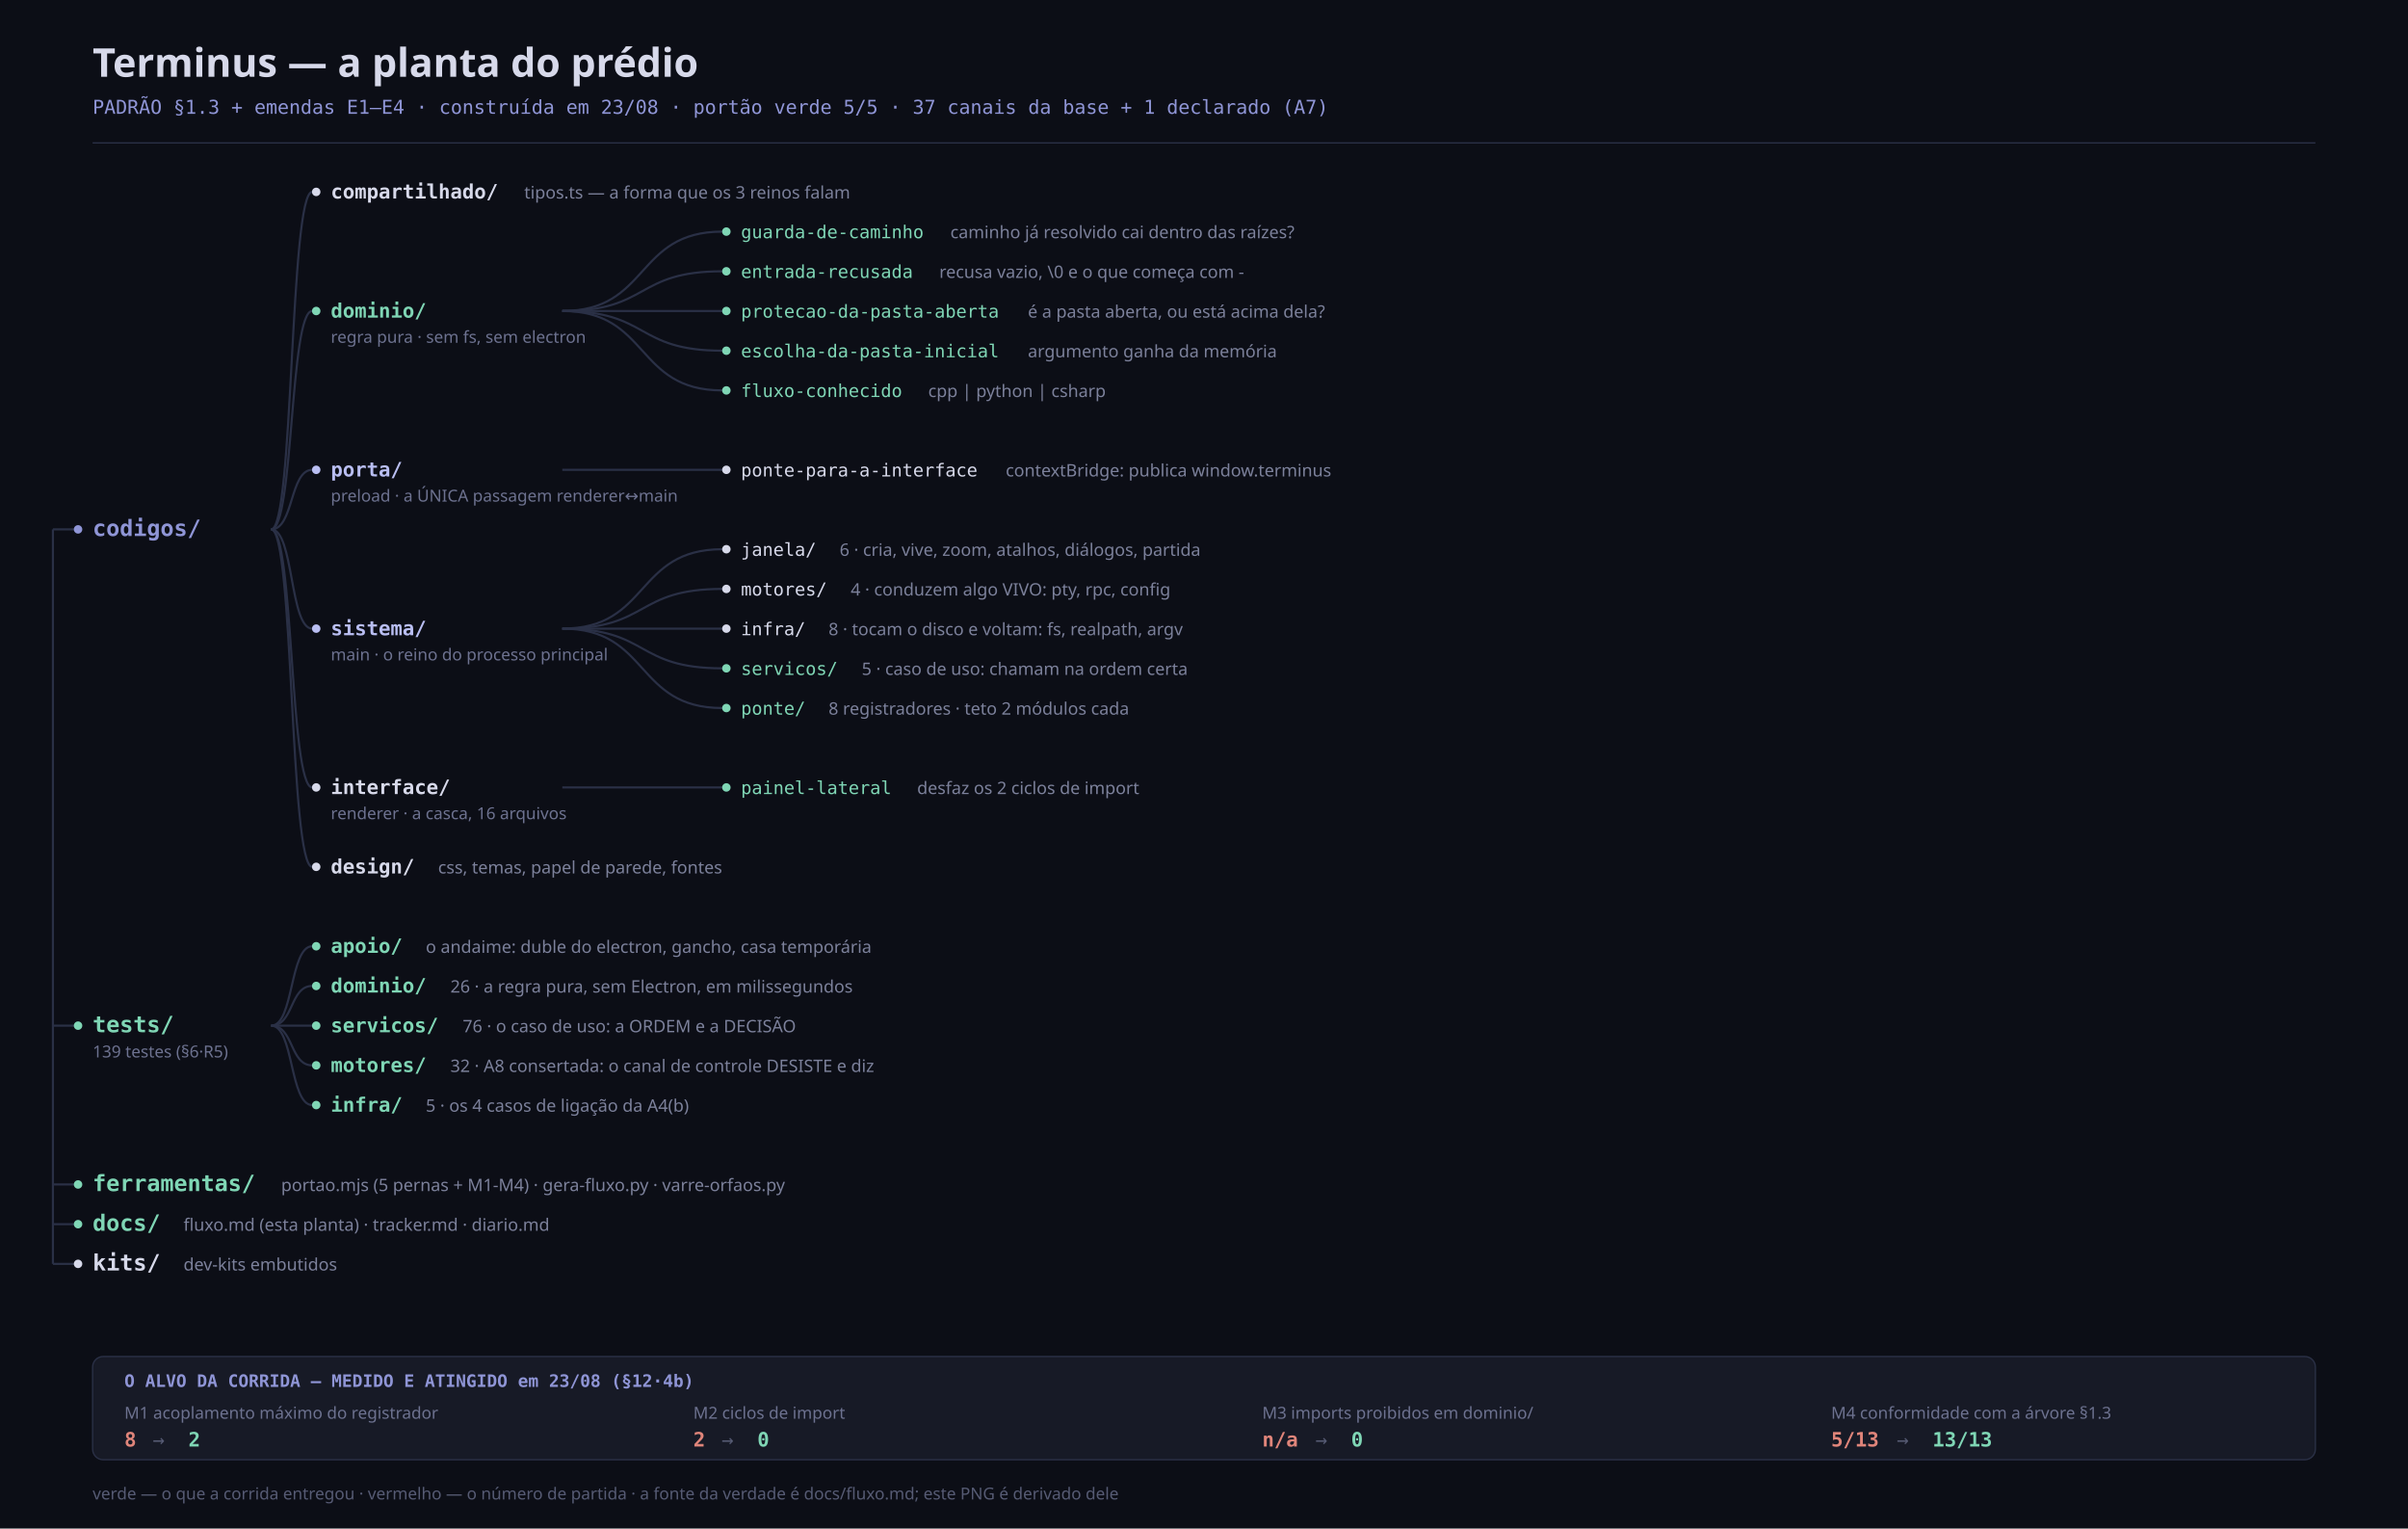
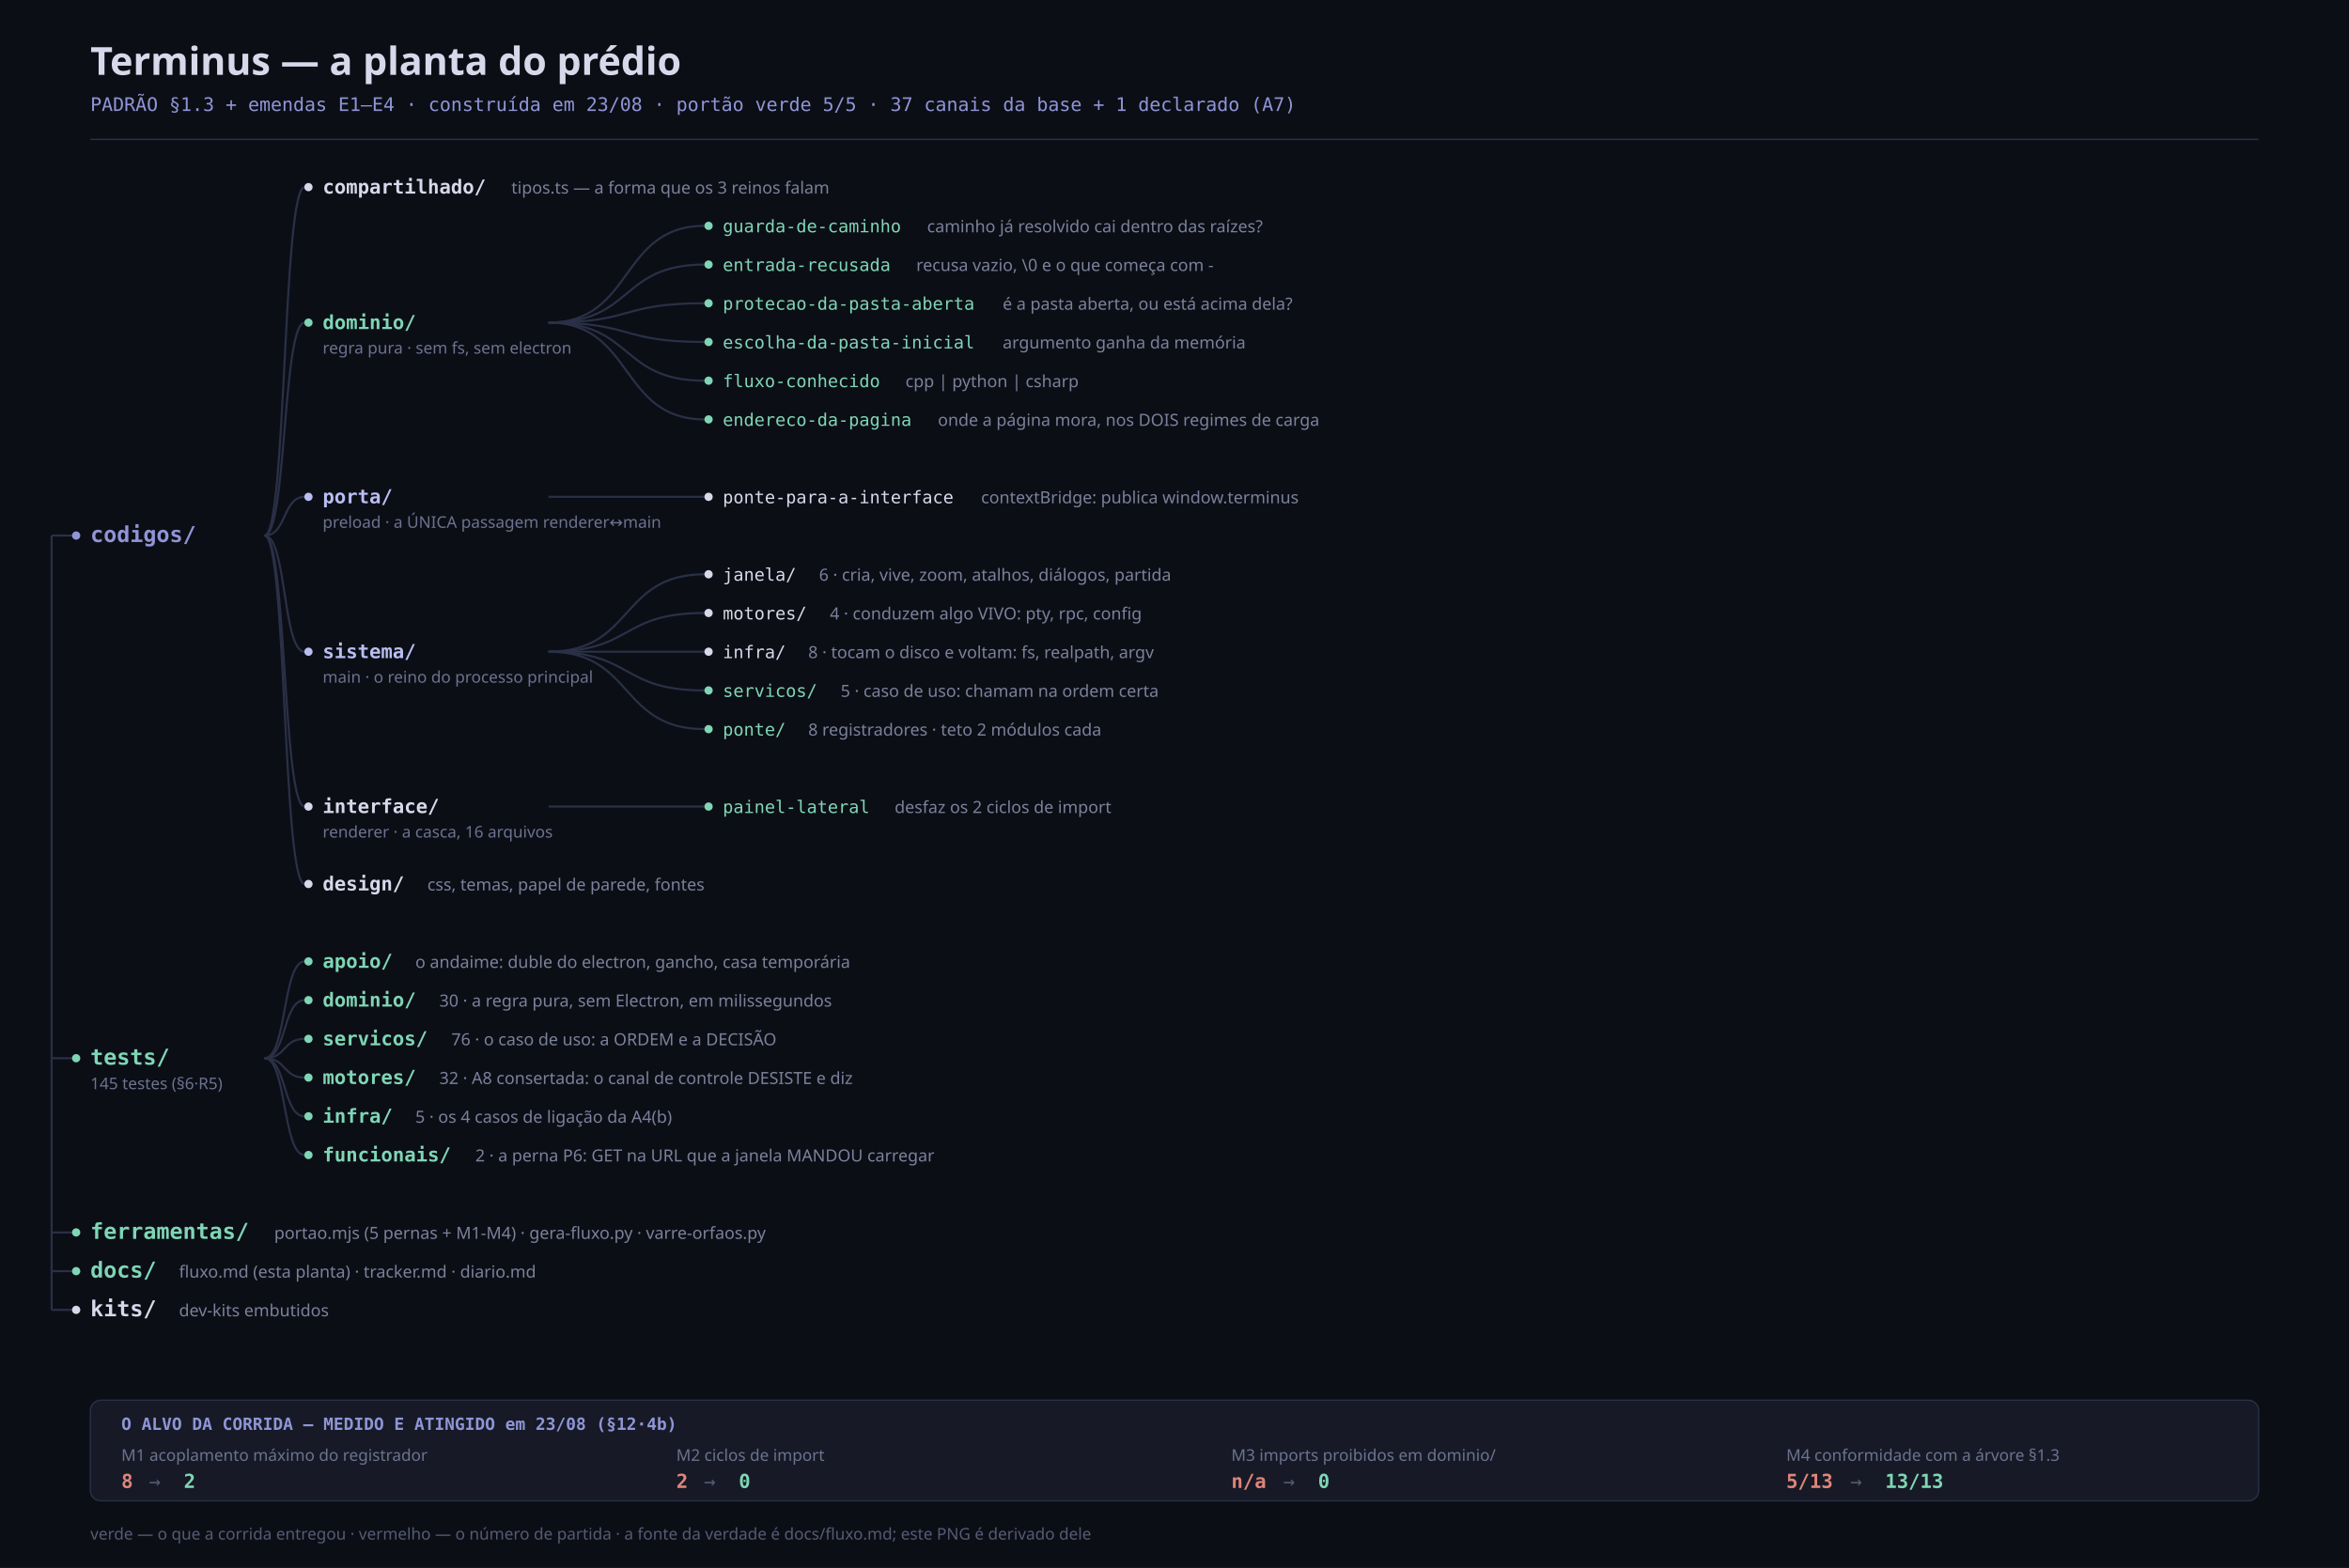
- <svg xmlns="http://www.w3.org/2000/svg" viewBox="0 0 1820 1155" width="1820" height="1155" role="img" aria-label="Planta-alvo do Terminus: dominio puro, reino da porta e as cinco camadas de sistema, com o alvo da corrida em numeros">
-   <rect width="1820" height="1155" fill="#0c0e16" />
+ <svg xmlns="http://www.w3.org/2000/svg" viewBox="0 0 1820 1215" width="1820" height="1215" role="img" aria-label="Planta-alvo do Terminus: dominio puro, reino da porta e as cinco camadas de sistema, com o alvo da corrida em numeros">
+   <rect width="1820" height="1215" fill="#0c0e16" />
  <text x="70" y="58" font-family="Cantarell, Noto Sans, sans-serif" font-size="30" font-weight="700" fill="#d7d9ea">Terminus — a planta do prédio</text>
  <text x="70" y="86" font-family="JetBrainsMono Nerd Font, JetBrains Mono, monospace" font-size="14.5" fill="#8f95d6">PADRÃO §1.3 + emendas E1–E4 · construída em 23/08 · portão verde 5/5 · 37 canais da base + 1 declarado (A7)</text>
  <line x1="70" y1="108" x2="1750" y2="108" stroke="#2a3046" stroke-width="1" />
-   <path d="M 425.0 235.0 C 491.55 235.0, 479.45 175, 546 175" fill="none" stroke="#2a3046" stroke-width="1.6" />
-   <path d="M 425.0 235.0 C 491.55 235.0, 479.45 205, 546 205" fill="none" stroke="#2a3046" stroke-width="1.6" />
-   <path d="M 425.0 235.0 C 491.55 235.0, 479.45 235, 546 235" fill="none" stroke="#2a3046" stroke-width="1.6" />
-   <path d="M 425.0 235.0 C 491.55 235.0, 479.45 265, 546 265" fill="none" stroke="#2a3046" stroke-width="1.6" />
-   <path d="M 425.0 235.0 C 491.55 235.0, 479.45 295, 546 295" fill="none" stroke="#2a3046" stroke-width="1.6" />
-   <path d="M 425.0 355.0 C 491.55 355.0, 479.45 355, 546 355" fill="none" stroke="#2a3046" stroke-width="1.6" />
-   <path d="M 425.0 475.0 C 491.55 475.0, 479.45 415, 546 415" fill="none" stroke="#2a3046" stroke-width="1.6" />
-   <path d="M 425.0 475.0 C 491.55 475.0, 479.45 445, 546 445" fill="none" stroke="#2a3046" stroke-width="1.6" />
-   <path d="M 425.0 475.0 C 491.55 475.0, 479.45 475, 546 475" fill="none" stroke="#2a3046" stroke-width="1.6" />
-   <path d="M 425.0 475.0 C 491.55 475.0, 479.45 505, 546 505" fill="none" stroke="#2a3046" stroke-width="1.6" />
-   <path d="M 425.0 475.0 C 491.55 475.0, 479.45 535, 546 535" fill="none" stroke="#2a3046" stroke-width="1.6" />
-   <path d="M 425.0 595.0 C 491.55 595.0, 479.45 595, 546 595" fill="none" stroke="#2a3046" stroke-width="1.6" />
-   <path d="M 205.0 400.0 C 222.05 400.0, 218.95 145, 236 145" fill="none" stroke="#2a3046" stroke-width="1.6" />
-   <path d="M 205.0 400.0 C 222.05 400.0, 218.95 235.0, 236 235.0" fill="none" stroke="#2a3046" stroke-width="1.6" />
-   <path d="M 205.0 400.0 C 222.05 400.0, 218.95 355.0, 236 355.0" fill="none" stroke="#2a3046" stroke-width="1.6" />
-   <path d="M 205.0 400.0 C 222.05 400.0, 218.95 475.0, 236 475.0" fill="none" stroke="#2a3046" stroke-width="1.6" />
-   <path d="M 205.0 400.0 C 222.05 400.0, 218.95 595.0, 236 595.0" fill="none" stroke="#2a3046" stroke-width="1.6" />
-   <path d="M 205.0 400.0 C 222.05 400.0, 218.95 655, 236 655" fill="none" stroke="#2a3046" stroke-width="1.6" />
-   <path d="M 205.0 775.0 C 222.05 775.0, 218.95 715, 236 715" fill="none" stroke="#2a3046" stroke-width="1.6" />
-   <path d="M 205.0 775.0 C 222.05 775.0, 218.95 745, 236 745" fill="none" stroke="#2a3046" stroke-width="1.6" />
-   <path d="M 205.0 775.0 C 222.05 775.0, 218.95 775, 236 775" fill="none" stroke="#2a3046" stroke-width="1.6" />
-   <path d="M 205.0 775.0 C 222.05 775.0, 218.95 805, 236 805" fill="none" stroke="#2a3046" stroke-width="1.6" />
-   <path d="M 205.0 775.0 C 222.05 775.0, 218.95 835, 236 835" fill="none" stroke="#2a3046" stroke-width="1.6" />
-   <path d="M 40 400.0 L 40 955" stroke="#2a3046" stroke-width="1.6" fill="none" />
-   <path d="M 40 400.0 C 49.9 400.0, 48.1 400.0, 58 400.0" fill="none" stroke="#2a3046" stroke-width="1.6" />
-   <path d="M 40 775.0 C 49.9 775.0, 48.1 775.0, 58 775.0" fill="none" stroke="#2a3046" stroke-width="1.6" />
-   <path d="M 40 895 C 49.9 895, 48.1 895, 58 895" fill="none" stroke="#2a3046" stroke-width="1.6" />
-   <path d="M 40 925 C 49.9 925, 48.1 925, 58 925" fill="none" stroke="#2a3046" stroke-width="1.6" />
+   <path d="M 425.0 250.0 C 491.55 250.0, 479.45 175, 546 175" fill="none" stroke="#2a3046" stroke-width="1.6" />
+   <path d="M 425.0 250.0 C 491.55 250.0, 479.45 205, 546 205" fill="none" stroke="#2a3046" stroke-width="1.6" />
+   <path d="M 425.0 250.0 C 491.55 250.0, 479.45 235, 546 235" fill="none" stroke="#2a3046" stroke-width="1.6" />
+   <path d="M 425.0 250.0 C 491.55 250.0, 479.45 265, 546 265" fill="none" stroke="#2a3046" stroke-width="1.6" />
+   <path d="M 425.0 250.0 C 491.55 250.0, 479.45 295, 546 295" fill="none" stroke="#2a3046" stroke-width="1.6" />
+   <path d="M 425.0 250.0 C 491.55 250.0, 479.45 325, 546 325" fill="none" stroke="#2a3046" stroke-width="1.6" />
+   <path d="M 425.0 385.0 C 491.55 385.0, 479.45 385, 546 385" fill="none" stroke="#2a3046" stroke-width="1.6" />
+   <path d="M 425.0 505.0 C 491.55 505.0, 479.45 445, 546 445" fill="none" stroke="#2a3046" stroke-width="1.6" />
+   <path d="M 425.0 505.0 C 491.55 505.0, 479.45 475, 546 475" fill="none" stroke="#2a3046" stroke-width="1.6" />
+   <path d="M 425.0 505.0 C 491.55 505.0, 479.45 505, 546 505" fill="none" stroke="#2a3046" stroke-width="1.6" />
+   <path d="M 425.0 505.0 C 491.55 505.0, 479.45 535, 546 535" fill="none" stroke="#2a3046" stroke-width="1.6" />
+   <path d="M 425.0 505.0 C 491.55 505.0, 479.45 565, 546 565" fill="none" stroke="#2a3046" stroke-width="1.6" />
+   <path d="M 425.0 625.0 C 491.55 625.0, 479.45 625, 546 625" fill="none" stroke="#2a3046" stroke-width="1.6" />
+   <path d="M 205.0 415.0 C 222.05 415.0, 218.95 145, 236 145" fill="none" stroke="#2a3046" stroke-width="1.6" />
+   <path d="M 205.0 415.0 C 222.05 415.0, 218.95 250.0, 236 250.0" fill="none" stroke="#2a3046" stroke-width="1.6" />
+   <path d="M 205.0 415.0 C 222.05 415.0, 218.95 385.0, 236 385.0" fill="none" stroke="#2a3046" stroke-width="1.6" />
+   <path d="M 205.0 415.0 C 222.05 415.0, 218.95 505.0, 236 505.0" fill="none" stroke="#2a3046" stroke-width="1.6" />
+   <path d="M 205.0 415.0 C 222.05 415.0, 218.95 625.0, 236 625.0" fill="none" stroke="#2a3046" stroke-width="1.6" />
+   <path d="M 205.0 415.0 C 222.05 415.0, 218.95 685, 236 685" fill="none" stroke="#2a3046" stroke-width="1.6" />
+   <path d="M 205.0 820.0 C 222.05 820.0, 218.95 745, 236 745" fill="none" stroke="#2a3046" stroke-width="1.6" />
+   <path d="M 205.0 820.0 C 222.05 820.0, 218.95 775, 236 775" fill="none" stroke="#2a3046" stroke-width="1.6" />
+   <path d="M 205.0 820.0 C 222.05 820.0, 218.95 805, 236 805" fill="none" stroke="#2a3046" stroke-width="1.6" />
+   <path d="M 205.0 820.0 C 222.05 820.0, 218.95 835, 236 835" fill="none" stroke="#2a3046" stroke-width="1.6" />
+   <path d="M 205.0 820.0 C 222.05 820.0, 218.95 865, 236 865" fill="none" stroke="#2a3046" stroke-width="1.6" />
+   <path d="M 205.0 820.0 C 222.05 820.0, 218.95 895, 236 895" fill="none" stroke="#2a3046" stroke-width="1.6" />
+   <path d="M 40 415.0 L 40 1015" stroke="#2a3046" stroke-width="1.6" fill="none" />
+   <path d="M 40 415.0 C 49.9 415.0, 48.1 415.0, 58 415.0" fill="none" stroke="#2a3046" stroke-width="1.6" />
+   <path d="M 40 820.0 C 49.9 820.0, 48.1 820.0, 58 820.0" fill="none" stroke="#2a3046" stroke-width="1.6" />
  <path d="M 40 955 C 49.9 955, 48.1 955, 58 955" fill="none" stroke="#2a3046" stroke-width="1.6" />
+   <path d="M 40 985 C 49.9 985, 48.1 985, 58 985" fill="none" stroke="#2a3046" stroke-width="1.6" />
+   <path d="M 40 1015 C 49.9 1015, 48.1 1015, 58 1015" fill="none" stroke="#2a3046" stroke-width="1.6" />
  <circle cx="239" cy="145" r="3.2" fill="#d7d9ea" />
  <text x="250" y="150" font-family="JetBrainsMono Nerd Font, JetBrains Mono, monospace" font-size="15" font-weight="600" fill="#d7d9ea">compartilhado/</text>
  <text x="396.2" y="150" font-family="Cantarell, Noto Sans, sans-serif" font-size="13" fill="#7c819b">tipos.ts — a forma que os 3 reinos falam</text>
  <circle cx="549" cy="175" r="3.2" fill="#7fd6b5" />
  <text x="560" y="180" font-family="JetBrainsMono Nerd Font, JetBrains Mono, monospace" font-size="13.5" font-weight="400" fill="#7fd6b5">guarda-de-caminho</text>
  <text x="718.29" y="180" font-family="Cantarell, Noto Sans, sans-serif" font-size="13" fill="#7c819b">caminho já resolvido cai dentro das raízes?</text>
  <circle cx="549" cy="205" r="3.2" fill="#7fd6b5" />
  <text x="560" y="210" font-family="JetBrainsMono Nerd Font, JetBrains Mono, monospace" font-size="13.5" font-weight="400" fill="#7fd6b5">entrada-recusada</text>
  <text x="709.92" y="210" font-family="Cantarell, Noto Sans, sans-serif" font-size="13" fill="#7c819b">recusa vazio, \0 e o que começa com ‑</text>
  <circle cx="549" cy="235" r="3.2" fill="#7fd6b5" />
  <text x="560" y="240" font-family="JetBrainsMono Nerd Font, JetBrains Mono, monospace" font-size="13.5" font-weight="400" fill="#7fd6b5">protecao-da-pasta-aberta</text>
  <text x="776.88" y="240" font-family="Cantarell, Noto Sans, sans-serif" font-size="13" fill="#7c819b">é a pasta aberta, ou está acima dela?</text>
  <circle cx="549" cy="265" r="3.2" fill="#7fd6b5" />
  <text x="560" y="270" font-family="JetBrainsMono Nerd Font, JetBrains Mono, monospace" font-size="13.5" font-weight="400" fill="#7fd6b5">escolha-da-pasta-inicial</text>
  <text x="776.88" y="270" font-family="Cantarell, Noto Sans, sans-serif" font-size="13" fill="#7c819b">argumento ganha da memória</text>
  <circle cx="549" cy="295" r="3.2" fill="#7fd6b5" />
  <text x="560" y="300" font-family="JetBrainsMono Nerd Font, JetBrains Mono, monospace" font-size="13.5" font-weight="400" fill="#7fd6b5">fluxo-conhecido</text>
  <text x="701.55" y="300" font-family="Cantarell, Noto Sans, sans-serif" font-size="13" fill="#7c819b">cpp | python | csharp</text>
-   <circle cx="239" cy="235.0" r="3.2" fill="#7fd6b5" />
-   <text x="250" y="240.0" font-family="JetBrainsMono Nerd Font, JetBrains Mono, monospace" font-size="15" font-weight="600" fill="#7fd6b5">dominio/</text>
-   <text x="250" y="259.0" font-family="Cantarell, Noto Sans, sans-serif" font-size="12.5" fill="#6d7290">regra pura · sem fs, sem electron</text>
-   <circle cx="549" cy="355" r="3.2" fill="#d7d9ea" />
-   <text x="560" y="360" font-family="JetBrainsMono Nerd Font, JetBrains Mono, monospace" font-size="13.5" font-weight="400" fill="#d7d9ea">ponte-para-a-interface</text>
-   <text x="760.14" y="360" font-family="Cantarell, Noto Sans, sans-serif" font-size="13" fill="#7c819b">contextBridge: publica window.terminus</text>
-   <circle cx="239" cy="355.0" r="3.2" fill="#b9bef2" />
-   <text x="250" y="360.0" font-family="JetBrainsMono Nerd Font, JetBrains Mono, monospace" font-size="15" font-weight="600" fill="#b9bef2">porta/</text>
-   <text x="250" y="379.0" font-family="Cantarell, Noto Sans, sans-serif" font-size="12.5" fill="#6d7290">preload · a ÚNICA passagem renderer↔main</text>
-   <circle cx="549" cy="415" r="3.2" fill="#d7d9ea" />
-   <text x="560" y="420" font-family="JetBrainsMono Nerd Font, JetBrains Mono, monospace" font-size="13.5" font-weight="400" fill="#d7d9ea">janela/</text>
-   <text x="634.59" y="420" font-family="Cantarell, Noto Sans, sans-serif" font-size="13" fill="#7c819b">6 · cria, vive, zoom, atalhos, diálogos, partida</text>
+   <circle cx="549" cy="325" r="3.2" fill="#7fd6b5" />
+   <text x="560" y="330" font-family="JetBrainsMono Nerd Font, JetBrains Mono, monospace" font-size="13.5" font-weight="400" fill="#7fd6b5">endereco-da-pagina</text>
+   <text x="726.66" y="330" font-family="Cantarell, Noto Sans, sans-serif" font-size="13" fill="#7c819b">onde a página mora, nos DOIS regimes de carga</text>
+   <circle cx="239" cy="250.0" r="3.2" fill="#7fd6b5" />
+   <text x="250" y="255.0" font-family="JetBrainsMono Nerd Font, JetBrains Mono, monospace" font-size="15" font-weight="600" fill="#7fd6b5">dominio/</text>
+   <text x="250" y="274.0" font-family="Cantarell, Noto Sans, sans-serif" font-size="12.5" fill="#6d7290">regra pura · sem fs, sem electron</text>
+   <circle cx="549" cy="385" r="3.2" fill="#d7d9ea" />
+   <text x="560" y="390" font-family="JetBrainsMono Nerd Font, JetBrains Mono, monospace" font-size="13.5" font-weight="400" fill="#d7d9ea">ponte-para-a-interface</text>
+   <text x="760.14" y="390" font-family="Cantarell, Noto Sans, sans-serif" font-size="13" fill="#7c819b">contextBridge: publica window.terminus</text>
+   <circle cx="239" cy="385.0" r="3.2" fill="#b9bef2" />
+   <text x="250" y="390.0" font-family="JetBrainsMono Nerd Font, JetBrains Mono, monospace" font-size="15" font-weight="600" fill="#b9bef2">porta/</text>
+   <text x="250" y="409.0" font-family="Cantarell, Noto Sans, sans-serif" font-size="12.5" fill="#6d7290">preload · a ÚNICA passagem renderer↔main</text>
  <circle cx="549" cy="445" r="3.2" fill="#d7d9ea" />
-   <text x="560" y="450" font-family="JetBrainsMono Nerd Font, JetBrains Mono, monospace" font-size="13.5" font-weight="400" fill="#d7d9ea">motores/</text>
-   <text x="642.96" y="450" font-family="Cantarell, Noto Sans, sans-serif" font-size="13" fill="#7c819b">4 · conduzem algo VIVO: pty, rpc, config</text>
+   <text x="560" y="450" font-family="JetBrainsMono Nerd Font, JetBrains Mono, monospace" font-size="13.5" font-weight="400" fill="#d7d9ea">janela/</text>
+   <text x="634.59" y="450" font-family="Cantarell, Noto Sans, sans-serif" font-size="13" fill="#7c819b">6 · cria, vive, zoom, atalhos, diálogos, partida</text>
  <circle cx="549" cy="475" r="3.2" fill="#d7d9ea" />
-   <text x="560" y="480" font-family="JetBrainsMono Nerd Font, JetBrains Mono, monospace" font-size="13.5" font-weight="400" fill="#d7d9ea">infra/</text>
-   <text x="626.22" y="480" font-family="Cantarell, Noto Sans, sans-serif" font-size="13" fill="#7c819b">8 · tocam o disco e voltam: fs, realpath, argv</text>
-   <circle cx="549" cy="505" r="3.2" fill="#7fd6b5" />
-   <text x="560" y="510" font-family="JetBrainsMono Nerd Font, JetBrains Mono, monospace" font-size="13.5" font-weight="400" fill="#7fd6b5">servicos/</text>
-   <text x="651.33" y="510" font-family="Cantarell, Noto Sans, sans-serif" font-size="13" fill="#7c819b">5 · caso de uso: chamam na ordem certa</text>
+   <text x="560" y="480" font-family="JetBrainsMono Nerd Font, JetBrains Mono, monospace" font-size="13.5" font-weight="400" fill="#d7d9ea">motores/</text>
+   <text x="642.96" y="480" font-family="Cantarell, Noto Sans, sans-serif" font-size="13" fill="#7c819b">4 · conduzem algo VIVO: pty, rpc, config</text>
+   <circle cx="549" cy="505" r="3.2" fill="#d7d9ea" />
+   <text x="560" y="510" font-family="JetBrainsMono Nerd Font, JetBrains Mono, monospace" font-size="13.5" font-weight="400" fill="#d7d9ea">infra/</text>
+   <text x="626.22" y="510" font-family="Cantarell, Noto Sans, sans-serif" font-size="13" fill="#7c819b">8 · tocam o disco e voltam: fs, realpath, argv</text>
  <circle cx="549" cy="535" r="3.2" fill="#7fd6b5" />
-   <text x="560" y="540" font-family="JetBrainsMono Nerd Font, JetBrains Mono, monospace" font-size="13.5" font-weight="400" fill="#7fd6b5">ponte/</text>
-   <text x="626.22" y="540" font-family="Cantarell, Noto Sans, sans-serif" font-size="13" fill="#7c819b">8 registradores · teto 2 módulos cada</text>
-   <circle cx="239" cy="475.0" r="3.2" fill="#b9bef2" />
-   <text x="250" y="480.0" font-family="JetBrainsMono Nerd Font, JetBrains Mono, monospace" font-size="15" font-weight="600" fill="#b9bef2">sistema/</text>
-   <text x="250" y="499.0" font-family="Cantarell, Noto Sans, sans-serif" font-size="12.5" fill="#6d7290">main · o reino do processo principal</text>
-   <circle cx="549" cy="595" r="3.2" fill="#7fd6b5" />
-   <text x="560" y="600" font-family="JetBrainsMono Nerd Font, JetBrains Mono, monospace" font-size="13.5" font-weight="400" fill="#7fd6b5">painel-lateral</text>
-   <text x="693.18" y="600" font-family="Cantarell, Noto Sans, sans-serif" font-size="13" fill="#7c819b">desfaz os 2 ciclos de import</text>
-   <circle cx="239" cy="595.0" r="3.2" fill="#d7d9ea" />
-   <text x="250" y="600.0" font-family="JetBrainsMono Nerd Font, JetBrains Mono, monospace" font-size="15" font-weight="600" fill="#d7d9ea">interface/</text>
-   <text x="250" y="619.0" font-family="Cantarell, Noto Sans, sans-serif" font-size="12.5" fill="#6d7290">renderer · a casca, 16 arquivos</text>
-   <circle cx="239" cy="655" r="3.2" fill="#d7d9ea" />
-   <text x="250" y="660" font-family="JetBrainsMono Nerd Font, JetBrains Mono, monospace" font-size="15" font-weight="600" fill="#d7d9ea">design/</text>
-   <text x="331.1" y="660" font-family="Cantarell, Noto Sans, sans-serif" font-size="13" fill="#7c819b">css, temas, papel de parede, fontes</text>
-   <circle cx="59" cy="400.0" r="3.2" fill="#8f95d6" />
-   <text x="70" y="405.0" font-family="JetBrainsMono Nerd Font, JetBrains Mono, monospace" font-size="17" font-weight="700" fill="#8f95d6">codigos/</text>
-   <circle cx="239" cy="715" r="3.2" fill="#7fd6b5" />
-   <text x="250" y="720" font-family="JetBrainsMono Nerd Font, JetBrains Mono, monospace" font-size="15" font-weight="600" fill="#7fd6b5">apoio/</text>
-   <text x="321.8" y="720" font-family="Cantarell, Noto Sans, sans-serif" font-size="13" fill="#7c819b">o andaime: duble do electron, gancho, casa temporária</text>
+   <text x="560" y="540" font-family="JetBrainsMono Nerd Font, JetBrains Mono, monospace" font-size="13.5" font-weight="400" fill="#7fd6b5">servicos/</text>
+   <text x="651.33" y="540" font-family="Cantarell, Noto Sans, sans-serif" font-size="13" fill="#7c819b">5 · caso de uso: chamam na ordem certa</text>
+   <circle cx="549" cy="565" r="3.2" fill="#7fd6b5" />
+   <text x="560" y="570" font-family="JetBrainsMono Nerd Font, JetBrains Mono, monospace" font-size="13.5" font-weight="400" fill="#7fd6b5">ponte/</text>
+   <text x="626.22" y="570" font-family="Cantarell, Noto Sans, sans-serif" font-size="13" fill="#7c819b">8 registradores · teto 2 módulos cada</text>
+   <circle cx="239" cy="505.0" r="3.2" fill="#b9bef2" />
+   <text x="250" y="510.0" font-family="JetBrainsMono Nerd Font, JetBrains Mono, monospace" font-size="15" font-weight="600" fill="#b9bef2">sistema/</text>
+   <text x="250" y="529.0" font-family="Cantarell, Noto Sans, sans-serif" font-size="12.5" fill="#6d7290">main · o reino do processo principal</text>
+   <circle cx="549" cy="625" r="3.2" fill="#7fd6b5" />
+   <text x="560" y="630" font-family="JetBrainsMono Nerd Font, JetBrains Mono, monospace" font-size="13.5" font-weight="400" fill="#7fd6b5">painel-lateral</text>
+   <text x="693.18" y="630" font-family="Cantarell, Noto Sans, sans-serif" font-size="13" fill="#7c819b">desfaz os 2 ciclos de import</text>
+   <circle cx="239" cy="625.0" r="3.2" fill="#d7d9ea" />
+   <text x="250" y="630.0" font-family="JetBrainsMono Nerd Font, JetBrains Mono, monospace" font-size="15" font-weight="600" fill="#d7d9ea">interface/</text>
+   <text x="250" y="649.0" font-family="Cantarell, Noto Sans, sans-serif" font-size="12.5" fill="#6d7290">renderer · a casca, 16 arquivos</text>
+   <circle cx="239" cy="685" r="3.2" fill="#d7d9ea" />
+   <text x="250" y="690" font-family="JetBrainsMono Nerd Font, JetBrains Mono, monospace" font-size="15" font-weight="600" fill="#d7d9ea">design/</text>
+   <text x="331.1" y="690" font-family="Cantarell, Noto Sans, sans-serif" font-size="13" fill="#7c819b">css, temas, papel de parede, fontes</text>
+   <circle cx="59" cy="415.0" r="3.2" fill="#8f95d6" />
+   <text x="70" y="420.0" font-family="JetBrainsMono Nerd Font, JetBrains Mono, monospace" font-size="17" font-weight="700" fill="#8f95d6">codigos/</text>
  <circle cx="239" cy="745" r="3.2" fill="#7fd6b5" />
-   <text x="250" y="750" font-family="JetBrainsMono Nerd Font, JetBrains Mono, monospace" font-size="15" font-weight="600" fill="#7fd6b5">dominio/</text>
-   <text x="340.4" y="750" font-family="Cantarell, Noto Sans, sans-serif" font-size="13" fill="#7c819b">26 · a regra pura, sem Electron, em milissegundos</text>
+   <text x="250" y="750" font-family="JetBrainsMono Nerd Font, JetBrains Mono, monospace" font-size="15" font-weight="600" fill="#7fd6b5">apoio/</text>
+   <text x="321.8" y="750" font-family="Cantarell, Noto Sans, sans-serif" font-size="13" fill="#7c819b">o andaime: duble do electron, gancho, casa temporária</text>
  <circle cx="239" cy="775" r="3.2" fill="#7fd6b5" />
-   <text x="250" y="780" font-family="JetBrainsMono Nerd Font, JetBrains Mono, monospace" font-size="15" font-weight="600" fill="#7fd6b5">servicos/</text>
-   <text x="349.7" y="780" font-family="Cantarell, Noto Sans, sans-serif" font-size="13" fill="#7c819b">76 · o caso de uso: a ORDEM e a DECISÃO</text>
+   <text x="250" y="780" font-family="JetBrainsMono Nerd Font, JetBrains Mono, monospace" font-size="15" font-weight="600" fill="#7fd6b5">dominio/</text>
+   <text x="340.4" y="780" font-family="Cantarell, Noto Sans, sans-serif" font-size="13" fill="#7c819b">30 · a regra pura, sem Electron, em milissegundos</text>
  <circle cx="239" cy="805" r="3.2" fill="#7fd6b5" />
-   <text x="250" y="810" font-family="JetBrainsMono Nerd Font, JetBrains Mono, monospace" font-size="15" font-weight="600" fill="#7fd6b5">motores/</text>
-   <text x="340.4" y="810" font-family="Cantarell, Noto Sans, sans-serif" font-size="13" fill="#7c819b">32 · A8 consertada: o canal de controle DESISTE e diz</text>
+   <text x="250" y="810" font-family="JetBrainsMono Nerd Font, JetBrains Mono, monospace" font-size="15" font-weight="600" fill="#7fd6b5">servicos/</text>
+   <text x="349.7" y="810" font-family="Cantarell, Noto Sans, sans-serif" font-size="13" fill="#7c819b">76 · o caso de uso: a ORDEM e a DECISÃO</text>
  <circle cx="239" cy="835" r="3.2" fill="#7fd6b5" />
-   <text x="250" y="840" font-family="JetBrainsMono Nerd Font, JetBrains Mono, monospace" font-size="15" font-weight="600" fill="#7fd6b5">infra/</text>
-   <text x="321.8" y="840" font-family="Cantarell, Noto Sans, sans-serif" font-size="13" fill="#7c819b">5 · os 4 casos de ligação da A4(b)</text>
-   <circle cx="59" cy="775.0" r="3.2" fill="#7fd6b5" />
-   <text x="70" y="780.0" font-family="JetBrainsMono Nerd Font, JetBrains Mono, monospace" font-size="17" font-weight="700" fill="#7fd6b5">tests/</text>
-   <text x="70" y="799.0" font-family="Cantarell, Noto Sans, sans-serif" font-size="12.5" fill="#6d7290">139 testes (§6·R5)</text>
-   <circle cx="59" cy="895" r="3.2" fill="#7fd6b5" />
-   <text x="70" y="900" font-family="JetBrainsMono Nerd Font, JetBrains Mono, monospace" font-size="17" font-weight="700" fill="#7fd6b5">ferramentas/</text>
-   <text x="212.48" y="900" font-family="Cantarell, Noto Sans, sans-serif" font-size="13" fill="#7c819b">portao.mjs (5 pernas + M1-M4) · gera-fluxo.py · varre-orfaos.py</text>
-   <circle cx="59" cy="925" r="3.2" fill="#7fd6b5" />
-   <text x="70" y="930" font-family="JetBrainsMono Nerd Font, JetBrains Mono, monospace" font-size="17" font-weight="700" fill="#7fd6b5">docs/</text>
-   <text x="138.7" y="930" font-family="Cantarell, Noto Sans, sans-serif" font-size="13" fill="#7c819b">fluxo.md (esta planta) · tracker.md · diario.md</text>
-   <circle cx="59" cy="955" r="3.2" fill="#d7d9ea" />
-   <text x="70" y="960" font-family="JetBrainsMono Nerd Font, JetBrains Mono, monospace" font-size="17" font-weight="700" fill="#d7d9ea">kits/</text>
-   <text x="138.7" y="960" font-family="Cantarell, Noto Sans, sans-serif" font-size="13" fill="#7c819b">dev-kits embutidos</text>
-   <rect x="70" y="1025" width="1680" height="78" rx="8" fill="#171a26" stroke="#2a3046" />
-   <text x="94" y="1048" font-family="JetBrainsMono Nerd Font, JetBrains Mono, monospace" font-size="13" font-weight="700" fill="#8f95d6">O ALVO DA CORRIDA — MEDIDO E ATINGIDO em 23/08 (§12·4b)</text>
-   <text x="94" y="1072" font-family="Cantarell, Noto Sans, sans-serif" font-size="12.5" fill="#6d7290">M1  acoplamento máximo do registrador</text>
-   <text x="94" y="1093" font-family="JetBrainsMono Nerd Font, JetBrains Mono, monospace" font-size="15" font-weight="700" fill="#e0857a">8</text>
-   <text x="115.4" y="1093" font-family="JetBrainsMono Nerd Font, JetBrains Mono, monospace" font-size="15" fill="#565b74">→</text>
-   <text x="142.4" y="1093" font-family="JetBrainsMono Nerd Font, JetBrains Mono, monospace" font-size="15" font-weight="700" fill="#7fd6b5">2</text>
-   <text x="524" y="1072" font-family="Cantarell, Noto Sans, sans-serif" font-size="12.5" fill="#6d7290">M2  ciclos de import</text>
-   <text x="524" y="1093" font-family="JetBrainsMono Nerd Font, JetBrains Mono, monospace" font-size="15" font-weight="700" fill="#e0857a">2</text>
-   <text x="545.4" y="1093" font-family="JetBrainsMono Nerd Font, JetBrains Mono, monospace" font-size="15" fill="#565b74">→</text>
-   <text x="572.4" y="1093" font-family="JetBrainsMono Nerd Font, JetBrains Mono, monospace" font-size="15" font-weight="700" fill="#7fd6b5">0</text>
-   <text x="954" y="1072" font-family="Cantarell, Noto Sans, sans-serif" font-size="12.5" fill="#6d7290">M3  imports proibidos em dominio/</text>
-   <text x="954" y="1093" font-family="JetBrainsMono Nerd Font, JetBrains Mono, monospace" font-size="15" font-weight="700" fill="#e0857a">n/a</text>
-   <text x="994.2" y="1093" font-family="JetBrainsMono Nerd Font, JetBrains Mono, monospace" font-size="15" fill="#565b74">→</text>
-   <text x="1021.2" y="1093" font-family="JetBrainsMono Nerd Font, JetBrains Mono, monospace" font-size="15" font-weight="700" fill="#7fd6b5">0</text>
-   <text x="1384" y="1072" font-family="Cantarell, Noto Sans, sans-serif" font-size="12.5" fill="#6d7290">M4  conformidade com a árvore §1.3</text>
-   <text x="1384" y="1093" font-family="JetBrainsMono Nerd Font, JetBrains Mono, monospace" font-size="15" font-weight="700" fill="#e0857a">5/13</text>
-   <text x="1433.6" y="1093" font-family="JetBrainsMono Nerd Font, JetBrains Mono, monospace" font-size="15" fill="#565b74">→</text>
-   <text x="1460.6" y="1093" font-family="JetBrainsMono Nerd Font, JetBrains Mono, monospace" font-size="15" font-weight="700" fill="#7fd6b5">13/13</text>
-   <text x="70" y="1133" font-family="Cantarell, Noto Sans, sans-serif" font-size="12.5" fill="#565b74">verde — o que a corrida entregou   ·   vermelho — o número de partida   ·   a fonte da verdade é docs/fluxo.md; este PNG é derivado dele</text>
+   <text x="250" y="840" font-family="JetBrainsMono Nerd Font, JetBrains Mono, monospace" font-size="15" font-weight="600" fill="#7fd6b5">motores/</text>
+   <text x="340.4" y="840" font-family="Cantarell, Noto Sans, sans-serif" font-size="13" fill="#7c819b">32 · A8 consertada: o canal de controle DESISTE e diz</text>
+   <circle cx="239" cy="865" r="3.2" fill="#7fd6b5" />
+   <text x="250" y="870" font-family="JetBrainsMono Nerd Font, JetBrains Mono, monospace" font-size="15" font-weight="600" fill="#7fd6b5">infra/</text>
+   <text x="321.8" y="870" font-family="Cantarell, Noto Sans, sans-serif" font-size="13" fill="#7c819b">5 · os 4 casos de ligação da A4(b)</text>
+   <circle cx="239" cy="895" r="3.2" fill="#7fd6b5" />
+   <text x="250" y="900" font-family="JetBrainsMono Nerd Font, JetBrains Mono, monospace" font-size="15" font-weight="600" fill="#7fd6b5">funcionais/</text>
+   <text x="368.3" y="900" font-family="Cantarell, Noto Sans, sans-serif" font-size="13" fill="#7c819b">2 · a perna P6: GET na URL que a janela MANDOU carregar</text>
+   <circle cx="59" cy="820.0" r="3.2" fill="#7fd6b5" />
+   <text x="70" y="825.0" font-family="JetBrainsMono Nerd Font, JetBrains Mono, monospace" font-size="17" font-weight="700" fill="#7fd6b5">tests/</text>
+   <text x="70" y="844.0" font-family="Cantarell, Noto Sans, sans-serif" font-size="12.5" fill="#6d7290">145 testes (§6·R5)</text>
+   <circle cx="59" cy="955" r="3.2" fill="#7fd6b5" />
+   <text x="70" y="960" font-family="JetBrainsMono Nerd Font, JetBrains Mono, monospace" font-size="17" font-weight="700" fill="#7fd6b5">ferramentas/</text>
+   <text x="212.48" y="960" font-family="Cantarell, Noto Sans, sans-serif" font-size="13" fill="#7c819b">portao.mjs (5 pernas + M1-M4) · gera-fluxo.py · varre-orfaos.py</text>
+   <circle cx="59" cy="985" r="3.2" fill="#7fd6b5" />
+   <text x="70" y="990" font-family="JetBrainsMono Nerd Font, JetBrains Mono, monospace" font-size="17" font-weight="700" fill="#7fd6b5">docs/</text>
+   <text x="138.7" y="990" font-family="Cantarell, Noto Sans, sans-serif" font-size="13" fill="#7c819b">fluxo.md (esta planta) · tracker.md · diario.md</text>
+   <circle cx="59" cy="1015" r="3.2" fill="#d7d9ea" />
+   <text x="70" y="1020" font-family="JetBrainsMono Nerd Font, JetBrains Mono, monospace" font-size="17" font-weight="700" fill="#d7d9ea">kits/</text>
+   <text x="138.7" y="1020" font-family="Cantarell, Noto Sans, sans-serif" font-size="13" fill="#7c819b">dev-kits embutidos</text>
+   <rect x="70" y="1085" width="1680" height="78" rx="8" fill="#171a26" stroke="#2a3046" />
+   <text x="94" y="1108" font-family="JetBrainsMono Nerd Font, JetBrains Mono, monospace" font-size="13" font-weight="700" fill="#8f95d6">O ALVO DA CORRIDA — MEDIDO E ATINGIDO em 23/08 (§12·4b)</text>
+   <text x="94" y="1132" font-family="Cantarell, Noto Sans, sans-serif" font-size="12.5" fill="#6d7290">M1  acoplamento máximo do registrador</text>
+   <text x="94" y="1153" font-family="JetBrainsMono Nerd Font, JetBrains Mono, monospace" font-size="15" font-weight="700" fill="#e0857a">8</text>
+   <text x="115.4" y="1153" font-family="JetBrainsMono Nerd Font, JetBrains Mono, monospace" font-size="15" fill="#565b74">→</text>
+   <text x="142.4" y="1153" font-family="JetBrainsMono Nerd Font, JetBrains Mono, monospace" font-size="15" font-weight="700" fill="#7fd6b5">2</text>
+   <text x="524" y="1132" font-family="Cantarell, Noto Sans, sans-serif" font-size="12.5" fill="#6d7290">M2  ciclos de import</text>
+   <text x="524" y="1153" font-family="JetBrainsMono Nerd Font, JetBrains Mono, monospace" font-size="15" font-weight="700" fill="#e0857a">2</text>
+   <text x="545.4" y="1153" font-family="JetBrainsMono Nerd Font, JetBrains Mono, monospace" font-size="15" fill="#565b74">→</text>
+   <text x="572.4" y="1153" font-family="JetBrainsMono Nerd Font, JetBrains Mono, monospace" font-size="15" font-weight="700" fill="#7fd6b5">0</text>
+   <text x="954" y="1132" font-family="Cantarell, Noto Sans, sans-serif" font-size="12.5" fill="#6d7290">M3  imports proibidos em dominio/</text>
+   <text x="954" y="1153" font-family="JetBrainsMono Nerd Font, JetBrains Mono, monospace" font-size="15" font-weight="700" fill="#e0857a">n/a</text>
+   <text x="994.2" y="1153" font-family="JetBrainsMono Nerd Font, JetBrains Mono, monospace" font-size="15" fill="#565b74">→</text>
+   <text x="1021.2" y="1153" font-family="JetBrainsMono Nerd Font, JetBrains Mono, monospace" font-size="15" font-weight="700" fill="#7fd6b5">0</text>
+   <text x="1384" y="1132" font-family="Cantarell, Noto Sans, sans-serif" font-size="12.5" fill="#6d7290">M4  conformidade com a árvore §1.3</text>
+   <text x="1384" y="1153" font-family="JetBrainsMono Nerd Font, JetBrains Mono, monospace" font-size="15" font-weight="700" fill="#e0857a">5/13</text>
+   <text x="1433.6" y="1153" font-family="JetBrainsMono Nerd Font, JetBrains Mono, monospace" font-size="15" fill="#565b74">→</text>
+   <text x="1460.6" y="1153" font-family="JetBrainsMono Nerd Font, JetBrains Mono, monospace" font-size="15" font-weight="700" fill="#7fd6b5">13/13</text>
+   <text x="70" y="1193" font-family="Cantarell, Noto Sans, sans-serif" font-size="12.5" fill="#565b74">verde — o que a corrida entregou   ·   vermelho — o número de partida   ·   a fonte da verdade é docs/fluxo.md; este PNG é derivado dele</text>
</svg>
